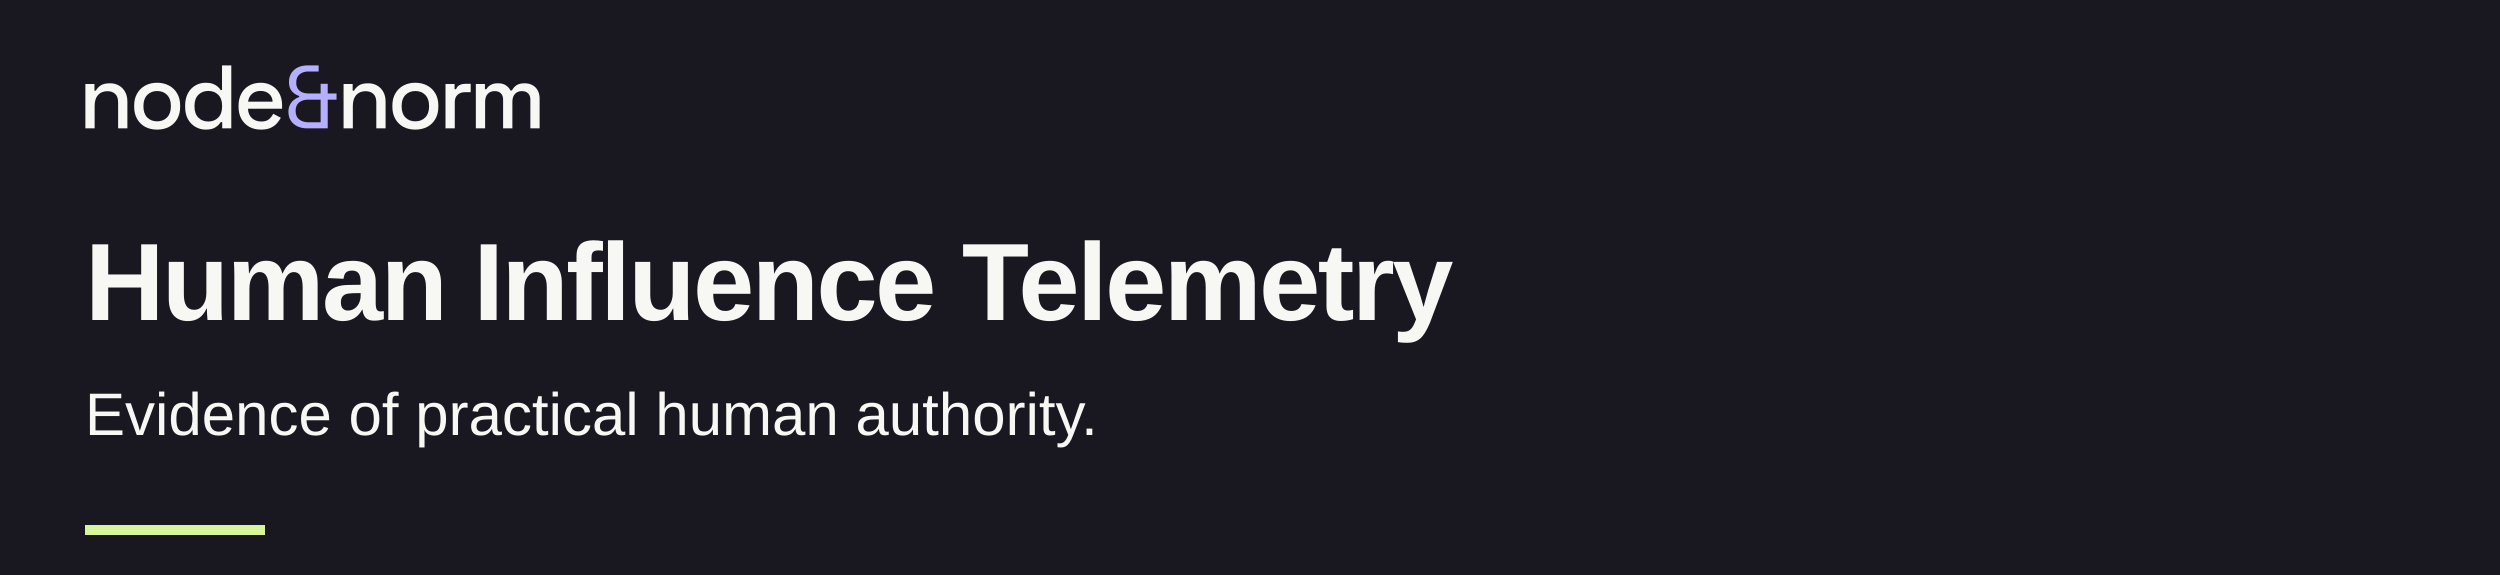
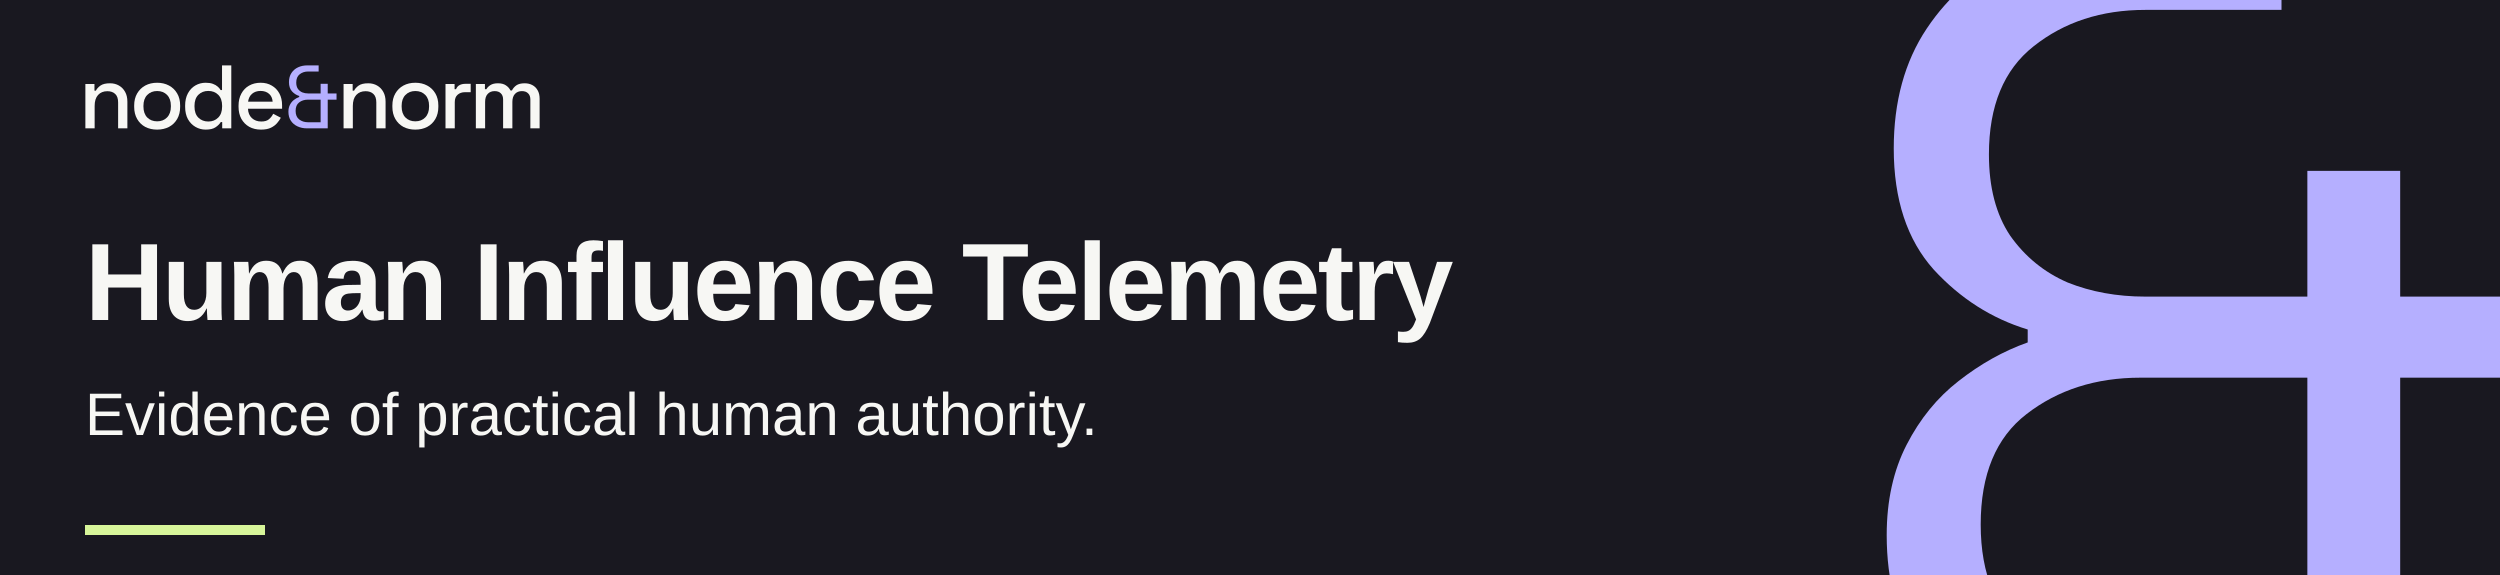
- <svg xmlns="http://www.w3.org/2000/svg" width="1000" height="230" viewBox="0 0 1000 230" role="img" aria-labelledby="title desc">
+ <svg xmlns="http://www.w3.org/2000/svg" width="1000" height="230" viewBox="0 0 1000 230" role="img" aria-labelledby="title desc" overflow="hidden">
  <rect width="1000" height="230" fill="#191820" />
+   <path data-artwork="cover-ampersand" aria-hidden="true" d="M250 0Q192 0 145 -22Q98 -44 71 -85Q44 -126 44 -185Q44 -229 61 -262Q78 -295 105 -316Q133 -338 164 -349L164 -360Q118 -374 84 -411Q50 -449 50 -514Q50 -574 78 -616Q106 -658 152 -679Q198 -700 254 -700L380 -700L380 -632L264 -632Q208 -632 169 -601Q131 -571 131 -509Q131 -467 149 -440Q168 -413 198 -400Q228 -388 264 -388L402 -388L402 -495L481 -495L481 -388L579 -388L579 -319L481 -319L481 0L250 0ZM260 -68L402 -68L402 -319L260 -319Q203 -319 163 -288Q124 -258 124 -194Q124 -130 164 -99Q205 -68 260 -68Z" fill="#b5afff" transform="translate(734 301) scale(0.47)" />
  <svg viewBox="34.48 -338 2428 346.72" x="34" y="26" width="182" height="26" aria-hidden="true">
    <path fill="#f7f7f4" transform="translate(0 0) scale(0.48)" d="M76 0L76 -493L177 -493L177 -419L193 -419Q207 -449 243 -475Q279 -501 350 -501Q406 -501 449 -476Q493 -451 518 -405Q543 -360 543 -296L543 0L440 0L440 -288Q440 -352 408 -382Q376 -413 320 -413Q256 -413 217 -371Q179 -329 179 -249L179 0L76 0Z" />
    <path fill="#f7f7f4" transform="translate(271.96 0) scale(0.48)" d="M307 14Q233 14 175 -16Q118 -47 85 -104Q52 -161 52 -239L52 -254Q52 -332 85 -388Q118 -445 175 -476Q233 -507 307 -507Q381 -507 439 -476Q497 -445 530 -388Q563 -332 563 -254L563 -239Q563 -161 530 -104Q497 -47 439 -16Q381 14 307 14ZM307 -78Q375 -78 417 -121Q460 -165 460 -242L460 -251Q460 -328 418 -371Q376 -415 307 -415Q240 -415 197 -371Q155 -328 155 -251L155 -242Q155 -165 197 -121Q240 -78 307 -78Z" />
    <path fill="#f7f7f4" transform="translate(543.92 0) scale(0.48)" d="M280 14Q219 14 167 -16Q115 -46 83 -102Q52 -159 52 -239L52 -254Q52 -333 83 -390Q114 -447 166 -477Q218 -507 280 -507Q328 -507 360 -495Q393 -483 414 -464Q435 -446 446 -426L462 -426L462 -700L565 -700L565 0L464 0L464 -70L448 -70Q429 -38 390 -12Q352 14 280 14ZM309 -76Q376 -76 419 -119Q463 -162 463 -242L463 -251Q463 -330 420 -373Q377 -416 309 -416Q243 -416 199 -373Q156 -330 156 -251L156 -242Q156 -162 199 -119Q243 -76 309 -76Z" />
    <path fill="#f7f7f4" transform="translate(828.88 0) scale(0.48)" d="M302 14Q227 14 171 -17Q115 -49 83 -106Q52 -164 52 -240L52 -252Q52 -329 83 -386Q114 -444 169 -475Q225 -507 298 -507Q369 -507 422 -475Q476 -444 506 -388Q536 -332 536 -257L536 -218L157 -218Q159 -153 200 -114Q242 -76 304 -76Q362 -76 391 -102Q421 -128 437 -162L522 -118Q508 -90 481 -59Q455 -28 412 -7Q369 14 302 14ZM158 -297L431 -297Q427 -353 391 -384Q355 -416 297 -416Q239 -416 202 -384Q166 -353 158 -297Z" />
    <path fill="#b5afff" transform="translate(1098.84 0) scale(0.48)" d="M250 0Q192 0 145 -22Q98 -44 71 -85Q44 -126 44 -185Q44 -229 61 -262Q78 -295 105 -316Q133 -338 164 -349L164 -360Q118 -374 84 -411Q50 -449 50 -514Q50 -574 78 -616Q106 -658 152 -679Q198 -700 254 -700L380 -700L380 -632L264 -632Q208 -632 169 -601Q131 -571 131 -509Q131 -467 149 -440Q168 -413 198 -400Q228 -388 264 -388L402 -388L402 -495L481 -495L481 -388L579 -388L579 -319L481 -319L481 0L250 0ZM260 -68L402 -68L402 -319L260 -319Q203 -319 163 -288Q124 -258 124 -194Q124 -130 164 -99Q205 -68 260 -68Z" />
    <path fill="#f7f7f4" transform="translate(1377.8 0) scale(0.48)" d="M76 0L76 -493L177 -493L177 -419L193 -419Q207 -449 243 -475Q279 -501 350 -501Q406 -501 449 -476Q493 -451 518 -405Q543 -360 543 -296L543 0L440 0L440 -288Q440 -352 408 -382Q376 -413 320 -413Q256 -413 217 -371Q179 -329 179 -249L179 0L76 0Z" />
    <path fill="#f7f7f4" transform="translate(1649.76 0) scale(0.48)" d="M307 14Q233 14 175 -16Q118 -47 85 -104Q52 -161 52 -239L52 -254Q52 -332 85 -388Q118 -445 175 -476Q233 -507 307 -507Q381 -507 439 -476Q497 -445 530 -388Q563 -332 563 -254L563 -239Q563 -161 530 -104Q497 -47 439 -16Q381 14 307 14ZM307 -78Q375 -78 417 -121Q460 -165 460 -242L460 -251Q460 -328 418 -371Q376 -415 307 -415Q240 -415 197 -371Q155 -328 155 -251L155 -242Q155 -165 197 -121Q240 -78 307 -78Z" />
    <path fill="#f7f7f4" transform="translate(1921.72 0) scale(0.48)" d="M76 0L76 -493L177 -493L177 -435L193 -435Q205 -466 231 -480Q258 -495 297 -495L356 -495L356 -402L293 -402Q243 -402 211 -374Q179 -347 179 -290L179 0L76 0Z" />
    <path fill="#f7f7f4" transform="translate(2083.68 0) scale(0.48)" d="M76 0L76 -493L177 -493L177 -435L193 -435Q207 -461 238 -481Q269 -501 322 -501Q377 -501 410 -478Q444 -456 461 -421L477 -421Q494 -455 526 -478Q559 -501 619 -501Q667 -501 704 -481Q741 -462 763 -423Q785 -385 785 -328L785 0L682 0L682 -320Q682 -365 657 -389Q633 -414 588 -414Q540 -414 511 -383Q482 -352 482 -294L482 0L379 0L379 -320Q379 -365 354 -389Q330 -414 285 -414Q237 -414 208 -383Q179 -352 179 -294L179 0L76 0Z" />
  </svg>
-   <text x="34" y="128" fill="#F7F7F4" font-family="Arial, Helvetica, sans-serif" font-size="44" font-weight="600" letter-spacing="-1">Human Influence Telemetry</text>
-   <text x="34" y="174" fill="#F7F7F4" font-family="Arial, Helvetica, sans-serif" font-size="24">Evidence of practical human authority.</text>
+   <text fill="#F7F7F4" font-family="Arial, Helvetica, sans-serif" x="34" y="128" font-size="44" font-weight="600" letter-spacing="-1">Human Influence Telemetry</text>
+   <text fill="#F7F7F4" font-family="Arial, Helvetica, sans-serif" x="34" y="174" font-size="24">Evidence of practical human authority.</text>
  <rect x="34" y="210" width="72" height="4" fill="#D7F59A" />
</svg>
